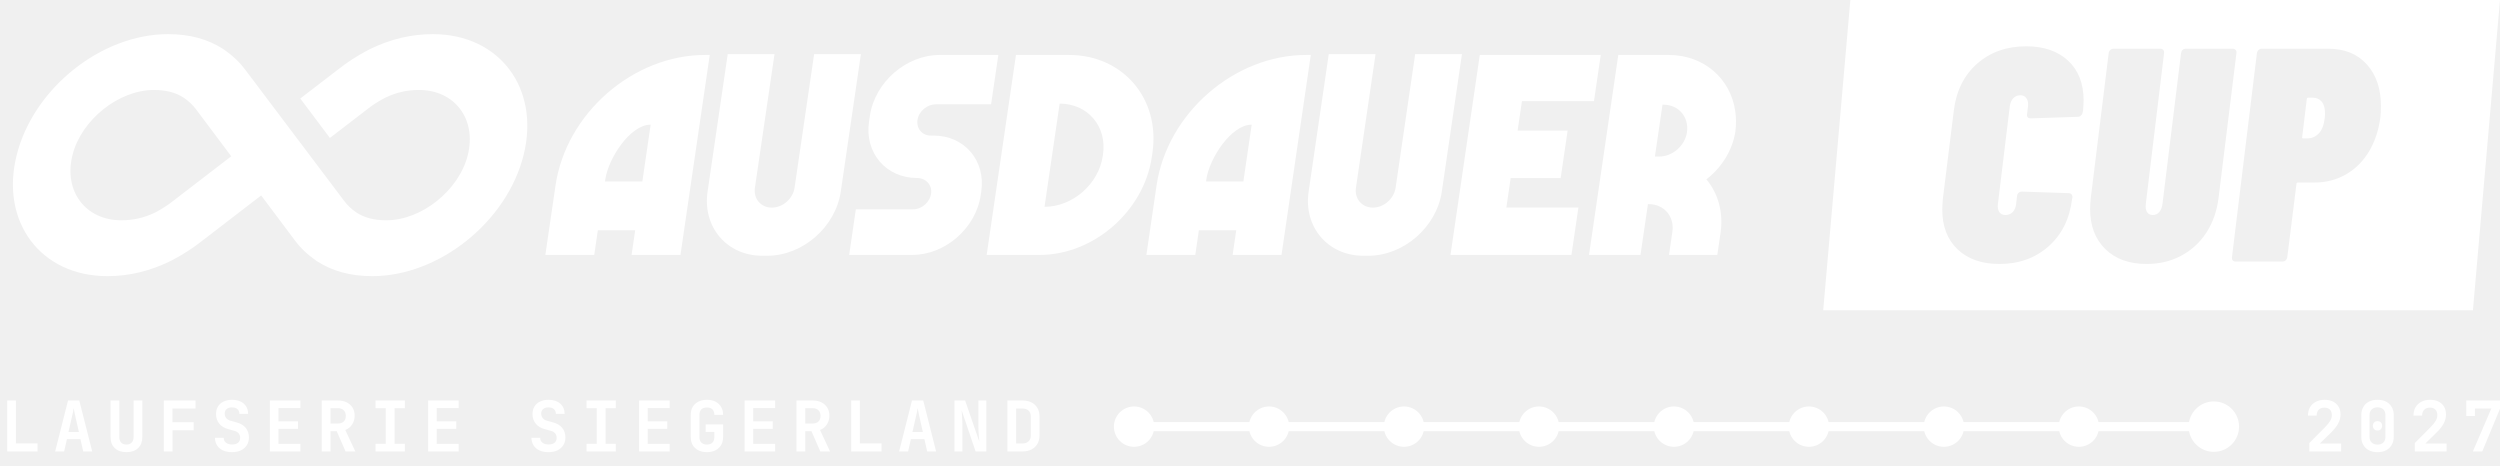
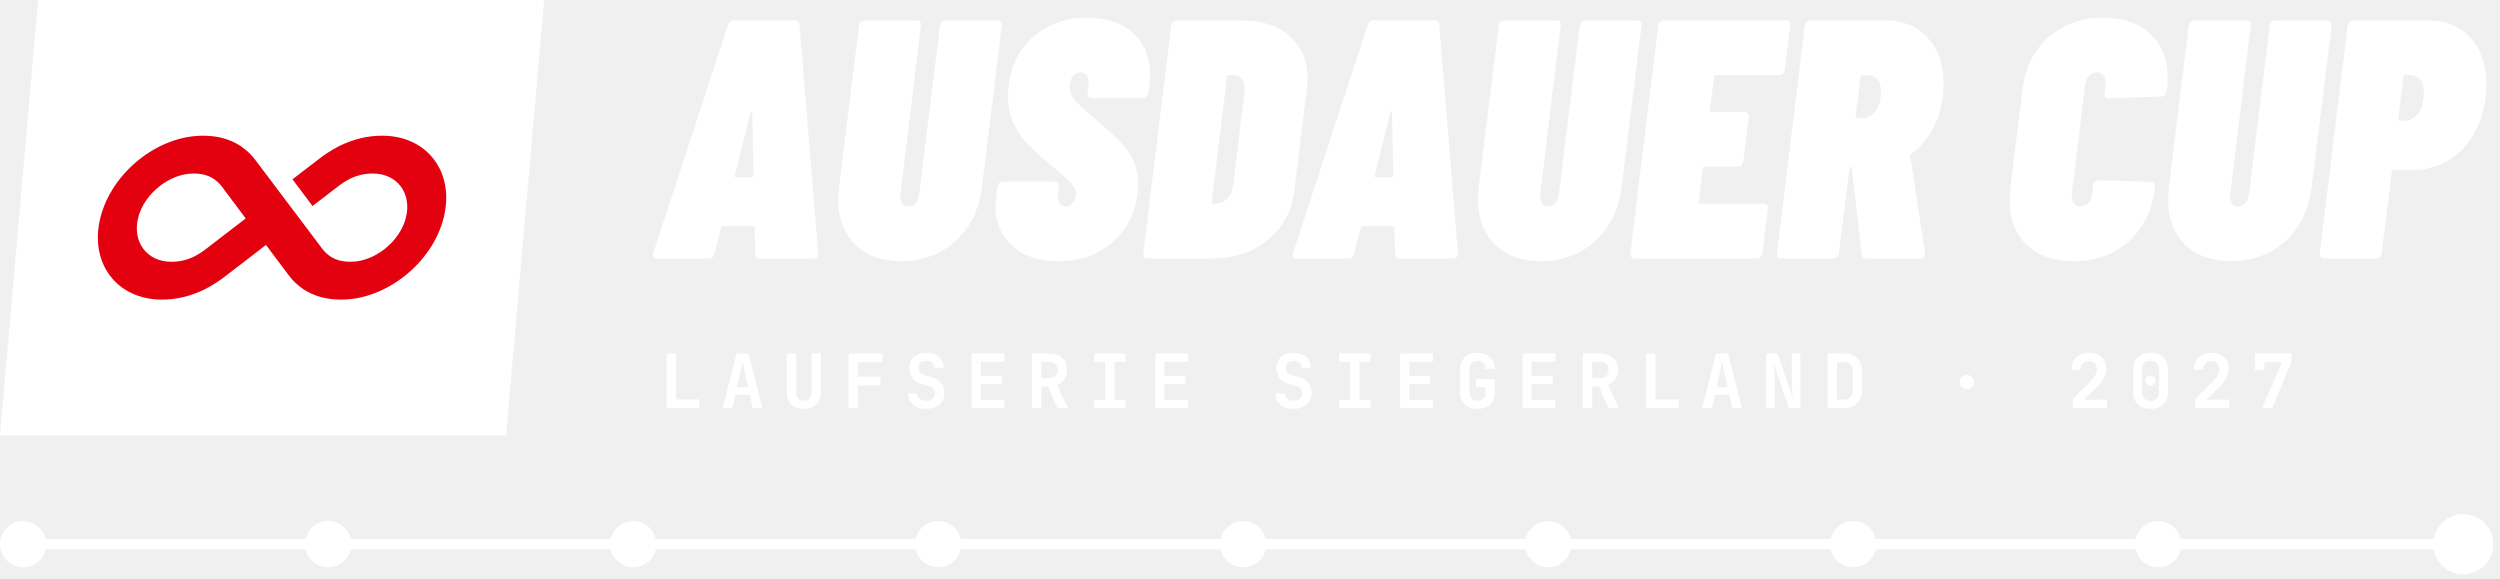
- <svg xmlns="http://www.w3.org/2000/svg" viewBox="0 0 322.29 60" role="img" aria-label="AUSDAUER CUP – Laufserie Siegerland 2027">
-   <g fill="#FFFFFF" transform="translate(0 4.4) scale(1.10053) translate(-318.11 -283.6)">
-     <path d="M 338.402 303.129 C 337.762 303.641 337.133 304.043 336.301 304.488 C 335 305.117 333.738 305.406 332.324 305.406 C 328.113 305.406 325.547 301.984 326.598 297.777 C 327.633 293.637 332.008 290.141 336.145 290.141 C 337.566 290.141 338.688 290.434 339.652 291.059 C 340.262 291.484 340.684 291.895 341.082 292.418 L 345.195 297.91 Z M 368.816 283.602 C 366.281 283.602 363.871 284.176 361.445 285.355 L 361.359 285.398 L 361.238 285.461 C 359.891 286.172 358.801 286.879 357.711 287.742 L 353.285 291.141 L 356.754 295.762 L 361.102 292.418 C 361.738 291.914 362.371 291.504 363.203 291.066 C 364.504 290.434 365.766 290.141 367.18 290.141 C 371.391 290.141 373.961 293.566 372.906 297.777 C 371.867 301.914 367.496 305.406 363.359 305.406 C 361.938 305.406 360.816 305.113 359.852 304.492 C 359.242 304.066 358.82 303.66 358.422 303.133 L 346.871 287.812 C 346.188 286.895 345.426 286.164 344.402 285.445 L 344.281 285.363 C 342.453 284.176 340.332 283.602 337.781 283.602 C 329.965 283.602 322.02 289.961 320.062 297.777 C 318.105 305.586 322.871 311.949 330.688 311.949 C 333.223 311.949 335.633 311.371 338.059 310.191 L 338.145 310.148 L 338.266 310.086 C 339.609 309.379 340.703 308.672 341.789 307.812 L 348.703 302.496 L 352.633 307.738 C 353.316 308.656 354.078 309.383 355.102 310.105 L 355.223 310.188 C 357.051 311.371 359.172 311.949 361.723 311.949 C 369.539 311.949 377.488 305.586 379.441 297.777 C 381.398 289.961 376.633 283.602 368.816 283.602" />
-     <path d="M 393.355 300.859 L 388.98 300.859 L 389.02 300.586 C 389.375 298.172 391.914 294.203 394.328 294.203 Z M 400.711 286.039 C 392.27 286.039 384.422 292.883 383.184 301.324 L 381.992 309.465 L 387.719 309.465 L 388.141 306.574 L 392.516 306.574 L 392.094 309.465 L 397.82 309.465 L 401.25 286.039 Z M 400.711 286.039" />
-     <path d="M 463.758 300.859 L 459.387 300.859 L 459.426 300.586 C 459.777 298.172 462.32 294.203 464.734 294.203 Z M 471.117 286.039 C 462.676 286.039 454.828 292.883 453.59 301.324 L 452.398 309.465 L 458.125 309.465 L 458.547 306.574 L 462.922 306.574 L 462.5 309.465 L 468.227 309.465 L 471.656 286.039 Z M 471.117 286.039" />
-     <path d="M 413.477 285.941 L 411.184 301.602 C 410.992 302.883 409.805 303.922 408.52 303.922 C 407.238 303.922 406.352 302.883 406.539 301.602 L 408.836 285.941 L 403.355 285.941 L 400.996 302.047 C 400.387 306.195 403.258 309.562 407.41 309.562 L 407.98 309.562 C 412.133 309.562 415.988 306.195 416.598 302.047 L 418.957 285.941 Z M 413.477 285.941" />
-     <path d="M 483.883 285.941 L 481.59 301.602 C 481.398 302.883 480.211 303.922 478.93 303.922 C 477.645 303.922 476.762 302.883 476.945 301.602 L 479.242 285.941 L 473.762 285.941 L 471.402 302.047 C 470.793 306.195 473.664 309.562 477.816 309.562 L 478.387 309.562 C 482.539 309.562 486.398 306.195 487.004 302.047 L 489.363 285.941 Z M 483.883 285.941" />
-     <path d="M 427.148 295.484 C 426.117 295.484 425.41 294.633 425.594 293.594 C 425.77 292.59 426.758 291.816 427.762 291.816 L 434.207 291.816 L 435.055 286.039 L 428.195 286.039 C 424.25 286.039 420.586 289.234 420.008 293.18 L 419.906 293.859 C 419.375 297.504 421.895 300.453 425.535 300.453 C 426.539 300.453 427.301 301.23 427.184 302.23 C 427.062 303.27 426.105 304.121 425.074 304.121 L 418.363 304.121 L 417.582 309.465 L 424.957 309.465 C 428.828 309.465 432.426 306.328 432.992 302.457 L 433.055 302.027 C 433.586 298.414 431.086 295.484 427.473 295.484 Z M 427.148 295.484" />
-     <path d="M 447.289 297.879 C 446.809 301.164 443.75 303.828 440.465 303.828 L 442.238 291.738 C 445.523 291.738 447.797 294.402 447.316 297.688 Z M 443.324 286.039 L 437.121 286.039 L 433.688 309.465 L 439.891 309.465 C 446.223 309.465 452.105 304.332 453.031 298.004 L 453.105 297.5 C 454.035 291.172 449.652 286.039 443.324 286.039" />
-     <path d="M 494.566 303.91 L 495.07 300.457 L 500.926 300.457 L 501.742 294.902 L 495.883 294.902 L 496.391 291.449 L 504.828 291.449 L 505.621 286.039 L 491.453 286.039 L 488.02 309.465 L 502.191 309.465 L 503.004 303.91 Z M 494.566 303.91" />
-     <path d="M 511.965 297.941 L 512.855 291.863 L 512.961 291.863 C 514.746 291.863 515.98 293.312 515.719 295.098 C 515.492 296.668 514.031 297.941 512.461 297.941 Z M 517.996 300.609 C 519.762 299.246 521.047 297.246 521.391 295.016 C 521.5 294.168 521.488 293.352 521.371 292.574 C 520.801 288.793 517.703 286.039 513.555 286.039 L 507.676 286.039 L 504.246 309.465 L 510.277 309.465 L 511.148 303.516 L 511.254 303.516 C 513.039 303.516 514.277 304.961 514.012 306.75 L 513.617 309.465 L 519.277 309.465 L 519.652 306.898 C 520.012 304.445 519.352 302.227 517.996 300.609" />
+ <svg xmlns="http://www.w3.org/2000/svg" viewBox="0 0 367.54 85" role="img" aria-label="AUSDAUER CUP – LAUFSERIE SIEGERLAND · 2027">
+   <g transform="translate(0 0) scale(1)">
+     <polygon points="5.6,0 80,0 74.4,64 0,64" fill="#FFFFFF" />
+     <g fill="#E30110" transform="translate(13.1 19.95) scale(0.85) translate(-318.11 -283.6)">
+       <path d="M 338.402 303.129 C 337.762 303.641 337.133 304.043 336.301 304.488 C 335 305.117 333.738 305.406 332.324 305.406 C 328.113 305.406 325.547 301.984 326.598 297.777 C 327.633 293.637 332.008 290.141 336.145 290.141 C 337.566 290.141 338.688 290.434 339.652 291.059 C 340.262 291.484 340.684 291.895 341.082 292.418 L 345.195 297.91 Z M 368.816 283.602 C 366.281 283.602 363.871 284.176 361.445 285.355 L 361.359 285.398 L 361.238 285.461 C 359.891 286.172 358.801 286.879 357.711 287.742 L 353.285 291.141 L 356.754 295.762 L 361.102 292.418 C 361.738 291.914 362.371 291.504 363.203 291.066 C 364.504 290.434 365.766 290.141 367.18 290.141 C 371.391 290.141 373.961 293.566 372.906 297.777 C 371.867 301.914 367.496 305.406 363.359 305.406 C 361.938 305.406 360.816 305.113 359.852 304.492 C 359.242 304.066 358.82 303.66 358.422 303.133 L 346.871 287.812 C 346.188 286.895 345.426 286.164 344.402 285.445 L 344.281 285.363 C 342.453 284.176 340.332 283.602 337.781 283.602 C 329.965 283.602 322.02 289.961 320.062 297.777 C 318.105 305.586 322.871 311.949 330.688 311.949 C 333.223 311.949 335.633 311.371 338.059 310.191 L 338.145 310.148 L 338.266 310.086 C 339.609 309.379 340.703 308.672 341.789 307.812 L 348.703 302.496 L 352.633 307.738 C 353.316 308.656 354.078 309.383 355.102 310.105 L 355.223 310.188 C 357.051 311.371 359.172 311.949 361.723 311.949 C 369.539 311.949 377.488 305.586 379.441 297.777 C 381.398 289.961 376.633 283.602 368.816 283.602" />
+     </g>
  </g>
-   <path fill="#FFFFFF" fill-rule="evenodd" d="M238.54 0L322.29 0L318.8 40L235.04 40ZM257.76 34.03Q254.35 34.03 252.37 32.15Q250.39 30.27 250.39 27.02L250.39 27.02Q250.39 26.62 250.46 25.68L250.46 25.68L251.88 14.24Q252.35 10.44 254.89 8.2Q257.44 5.97 261.21 5.97L261.21 5.97Q264.62 5.97 266.62 7.83Q268.61 9.69 268.61 12.94L268.61 12.94Q268.61 13.3 268.54 14.24L268.54 14.24L268.5 14.43Q268.46 14.71 268.28 14.88Q268.1 15.06 267.87 15.06L267.87 15.06L261.83 15.26Q261.24 15.26 261.32 14.71L261.32 14.71L261.44 13.73Q261.52 13.06 261.24 12.67Q260.97 12.28 260.46 12.28L260.46 12.28Q259.91 12.28 259.54 12.67Q259.17 13.06 259.09 13.73L259.09 13.73L257.56 26.31Q257.48 26.94 257.74 27.33Q257.99 27.72 258.54 27.72L258.54 27.72Q259.09 27.72 259.46 27.35Q259.83 26.98 259.91 26.31L259.91 26.31L260.03 25.25Q260.07 24.98 260.25 24.84Q260.42 24.7 260.66 24.7L260.66 24.7L266.65 24.9Q266.93 24.9 267.07 25.08Q267.2 25.25 267.16 25.53L267.16 25.53L267.12 25.68Q266.65 29.49 264.09 31.76Q261.52 34.03 257.76 34.03L257.76 34.03ZM276.74 34.03Q273.37 34.03 271.41 32.11Q269.45 30.19 269.45 26.94L269.45 26.94Q269.45 26.51 269.53 25.57L269.53 25.57L271.84 6.87Q271.88 6.59 272.06 6.44Q272.24 6.28 272.47 6.28L272.47 6.28L278.51 6.28Q278.74 6.28 278.88 6.44Q279.02 6.59 278.98 6.87L278.98 6.87L276.63 26.27Q276.55 26.94 276.78 27.33Q277.02 27.72 277.53 27.72L277.53 27.72Q278.04 27.72 278.37 27.33Q278.7 26.94 278.78 26.27L278.78 26.27L281.17 6.87Q281.21 6.59 281.37 6.44Q281.53 6.28 281.8 6.28L281.8 6.28L287.8 6.28Q288.07 6.28 288.21 6.44Q288.35 6.59 288.31 6.87L288.31 6.87L286 25.57Q285.68 28.08 284.43 30Q283.17 31.92 281.17 32.98Q279.18 34.03 276.74 34.03L276.74 34.03ZM300.16 6.28Q303.3 6.28 305.12 8.3Q306.94 10.32 306.94 13.65L306.94 13.65Q306.94 14.59 306.87 15.1L306.87 15.1Q306.55 17.61 305.4 19.53Q304.24 21.45 302.42 22.49Q300.59 23.53 298.4 23.53L298.4 23.53L296.24 23.53Q296.05 23.53 296.05 23.72L296.05 23.72L294.87 33.13Q294.83 33.41 294.66 33.56Q294.48 33.72 294.24 33.72L294.24 33.72L288.21 33.72Q287.97 33.72 287.83 33.56Q287.7 33.41 287.74 33.13L287.74 33.13L290.95 6.87Q290.99 6.59 291.17 6.44Q291.34 6.28 291.58 6.28L291.58 6.28L300.16 6.28ZM297.46 17.84Q298.32 17.84 298.93 17.2Q299.54 16.55 299.69 15.26L299.69 15.26Q299.73 15.02 299.73 14.59L299.73 14.59Q299.73 13.61 299.3 13.1Q298.87 12.59 298.12 12.59L298.12 12.59L297.58 12.59Q297.38 12.59 297.38 12.79L297.38 12.79L296.79 17.65Q296.71 17.84 296.95 17.84L296.95 17.84L297.46 17.84Z" />
-   <path fill="#FFFFFF" d="M4.84 58.2L0.93 58.2L0.93 51.63L2.05 51.63L2.05 57.16L4.84 57.16L4.84 58.2ZM8.27 58.2L7.11 58.2L8.77 51.63L10.22 51.63L11.89 58.2L10.73 58.2L10.37 56.61L8.63 56.61L8.27 58.2ZM9.23 53.92L8.83 55.69L10.17 55.69L9.77 53.93Q9.67 53.48 9.6 53.13Q9.53 52.77 9.5 52.61L9.5 52.61Q9.47 52.77 9.41 53.13Q9.34 53.48 9.23 53.92L9.23 53.92ZM16.3 58.29L16.3 58.29Q15.34 58.29 14.79 57.76Q14.25 57.24 14.25 56.33L14.25 56.33L14.25 51.63L15.38 51.63L15.38 56.32Q15.38 56.79 15.62 57.05Q15.85 57.31 16.3 57.31L16.3 57.31Q16.74 57.31 16.98 57.05Q17.22 56.79 17.22 56.32L17.22 56.32L17.22 51.63L18.35 51.63L18.35 56.33Q18.35 57.24 17.81 57.76Q17.27 58.29 16.3 58.29ZM22.24 58.2L21.12 58.2L21.12 51.63L25.21 51.63L25.21 52.67L22.23 52.67L22.23 54.43L24.97 54.43L24.97 55.47L22.24 55.47L22.24 58.2ZM29.92 58.29L29.92 58.29Q29.24 58.29 28.75 58.07Q28.25 57.84 27.99 57.42Q27.72 57 27.71 56.44L27.71 56.44L28.84 56.44Q28.84 56.84 29.13 57.07Q29.42 57.3 29.93 57.3L29.93 57.3Q30.41 57.3 30.69 57.08Q30.96 56.85 30.96 56.45L30.96 56.45Q30.96 56.12 30.77 55.87Q30.57 55.63 30.21 55.54L30.21 55.54L29.46 55.33Q28.68 55.13 28.27 54.62Q27.85 54.11 27.85 53.38L27.85 53.38Q27.85 52.82 28.1 52.4Q28.35 51.99 28.82 51.77Q29.28 51.54 29.91 51.54L29.91 51.54Q30.86 51.54 31.42 52.03Q31.98 52.52 31.99 53.35L31.99 53.35L30.86 53.35Q30.86 52.96 30.61 52.74Q30.36 52.52 29.9 52.52L29.9 52.52Q29.46 52.52 29.22 52.73Q28.97 52.94 28.97 53.31L28.97 53.31Q28.97 53.66 29.16 53.89Q29.34 54.13 29.69 54.23L29.69 54.23L30.48 54.45Q31.26 54.65 31.67 55.15Q32.09 55.66 32.09 56.41L32.09 56.41Q32.09 56.97 31.82 57.39Q31.55 57.82 31.06 58.06Q30.57 58.29 29.92 58.29ZM38.73 58.2L34.79 58.2L34.79 51.63L38.73 51.63L38.73 52.61L35.9 52.61L35.9 54.32L38.42 54.32L38.42 55.29L35.9 55.29L35.9 57.22L38.73 57.22L38.73 58.2ZM42.61 58.2L41.48 58.2L41.48 51.63L43.56 51.63Q44.22 51.63 44.7 51.87Q45.18 52.12 45.45 52.55Q45.72 52.99 45.72 53.58L45.72 53.58Q45.72 54.23 45.39 54.73Q45.07 55.22 44.51 55.43L44.51 55.43L45.81 58.2L44.55 58.2L43.41 55.59L42.61 55.59L42.61 58.2ZM42.61 52.62L42.61 54.6L43.56 54.6Q44.04 54.6 44.31 54.34Q44.58 54.08 44.58 53.62L44.58 53.62Q44.58 53.15 44.31 52.89Q44.04 52.62 43.56 52.62L43.56 52.62L42.61 52.62ZM52.19 58.2L48.41 58.2L48.41 57.21L49.73 57.21L49.73 52.62L48.41 52.62L48.41 51.63L52.19 51.63L52.19 52.62L50.87 52.62L50.87 57.21L52.19 57.21L52.19 58.2ZM59.13 58.2L55.19 58.2L55.19 51.63L59.13 51.63L59.13 52.61L56.3 52.61L56.3 54.32L58.82 54.32L58.82 55.29L56.3 55.29L56.3 57.22L59.13 57.22L59.13 58.2ZM70.72 58.29L70.72 58.29Q70.04 58.29 69.55 58.07Q69.05 57.84 68.79 57.42Q68.52 57 68.51 56.44L68.51 56.44L69.64 56.44Q69.64 56.84 69.93 57.07Q70.22 57.3 70.73 57.3L70.73 57.3Q71.21 57.3 71.49 57.08Q71.76 56.85 71.76 56.45L71.76 56.45Q71.76 56.12 71.57 55.87Q71.37 55.63 71.01 55.54L71.01 55.54L70.26 55.33Q69.48 55.13 69.07 54.62Q68.65 54.11 68.65 53.38L68.65 53.38Q68.65 52.82 68.9 52.4Q69.15 51.99 69.62 51.77Q70.08 51.54 70.71 51.54L70.71 51.54Q71.66 51.54 72.22 52.03Q72.78 52.52 72.79 53.35L72.79 53.35L71.66 53.35Q71.66 52.96 71.41 52.74Q71.16 52.52 70.7 52.52L70.7 52.52Q70.26 52.52 70.02 52.73Q69.77 52.94 69.77 53.31L69.77 53.31Q69.77 53.66 69.96 53.89Q70.14 54.13 70.49 54.23L70.49 54.23L71.28 54.45Q72.06 54.65 72.47 55.15Q72.89 55.66 72.89 56.41L72.89 56.41Q72.89 56.97 72.62 57.39Q72.35 57.82 71.86 58.06Q71.37 58.29 70.72 58.29ZM79.39 58.2L75.61 58.2L75.61 57.21L76.93 57.21L76.93 52.62L75.61 52.62L75.61 51.63L79.39 51.63L79.39 52.62L78.07 52.62L78.07 57.21L79.39 57.21L79.39 58.2ZM86.33 58.2L82.39 58.2L82.39 51.63L86.33 51.63L86.33 52.61L83.5 52.61L83.5 54.32L86.02 54.32L86.02 55.29L83.5 55.29L83.5 57.22L86.33 57.22L86.33 58.2ZM91.14 58.29L91.14 58.29Q90.51 58.29 90.03 58.05Q89.56 57.81 89.3 57.38Q89.05 56.94 89.05 56.35L89.05 56.35L89.05 53.48Q89.05 52.88 89.3 52.45Q89.56 52.02 90.03 51.78Q90.51 51.54 91.14 51.54L91.14 51.54Q91.77 51.54 92.24 51.78Q92.7 52.02 92.96 52.45Q93.22 52.88 93.22 53.48L93.22 53.48L92.09 53.48Q92.09 53.02 91.84 52.77Q91.59 52.53 91.14 52.53L91.14 52.53Q90.68 52.53 90.42 52.77Q90.17 53.02 90.17 53.48L90.17 53.48L90.17 56.35Q90.17 56.81 90.42 57.06Q90.68 57.31 91.14 57.31L91.14 57.31Q91.59 57.31 91.84 57.06Q92.09 56.81 92.09 56.35L92.09 56.35L92.09 55.68L90.97 55.68L90.97 54.71L93.22 54.71L93.22 56.35Q93.22 56.94 92.96 57.38Q92.7 57.81 92.24 58.05Q91.77 58.29 91.14 58.29ZM99.93 58.2L95.99 58.2L95.99 51.63L99.93 51.63L99.93 52.61L97.1 52.61L97.1 54.32L99.62 54.32L99.62 55.29L97.1 55.29L97.1 57.22L99.93 57.22L99.93 58.2ZM103.81 58.2L102.68 58.2L102.68 51.63L104.76 51.63Q105.42 51.63 105.9 51.87Q106.38 52.12 106.65 52.55Q106.92 52.99 106.92 53.58L106.92 53.58Q106.92 54.23 106.59 54.73Q106.27 55.22 105.71 55.43L105.71 55.43L107.01 58.2L105.75 58.2L104.61 55.59L103.81 55.59L103.81 58.2ZM103.81 52.62L103.81 54.6L104.76 54.6Q105.24 54.6 105.51 54.34Q105.78 54.08 105.78 53.62L105.78 53.62Q105.78 53.15 105.51 52.89Q105.24 52.62 104.76 52.62L104.76 52.62L103.81 52.62ZM113.64 58.2L109.73 58.2L109.73 51.63L110.85 51.63L110.85 57.16L113.64 57.16L113.64 58.2ZM117.07 58.2L115.91 58.2L117.57 51.63L119.02 51.63L120.68 58.2L119.53 58.2L119.17 56.61L117.43 56.61L117.07 58.2ZM118.03 53.92L117.63 55.69L118.97 55.69L118.57 53.93Q118.47 53.48 118.4 53.13Q118.33 52.77 118.3 52.61L118.3 52.61Q118.27 52.77 118.21 53.13Q118.14 53.48 118.03 53.92L118.03 53.92ZM124.07 58.2L123.05 58.2L123.05 51.63L124.42 51.63L126.25 56.94Q126.22 56.65 126.19 56.26Q126.16 55.87 126.14 55.46Q126.13 55.05 126.13 54.74L126.13 54.74L126.13 51.63L127.15 51.63L127.15 58.2L125.77 58.2L123.97 52.89Q123.98 53.15 124.01 53.52Q124.04 53.89 124.06 54.28Q124.07 54.66 124.07 54.99L124.07 54.99L124.07 58.2ZM131.83 58.2L129.87 58.2L129.87 51.63L131.83 51.63Q132.49 51.63 132.98 51.88Q133.47 52.13 133.74 52.59Q134.01 53.05 134.01 53.68L134.01 53.68L134.01 56.14Q134.01 56.76 133.74 57.22Q133.47 57.69 132.98 57.94Q132.49 58.2 131.83 58.2L131.83 58.2ZM131 52.67L131 57.17L131.83 57.17Q132.31 57.17 132.6 56.89Q132.89 56.62 132.89 56.14L132.89 56.14L132.89 53.68Q132.89 53.21 132.6 52.94Q132.31 52.67 131.83 52.67L131.83 52.67L131 52.67Z" />
-   <path fill="#FFFFFF" d="M301.81 58.2L297.71 58.2L297.71 57.11L299.76 55.05Q300.19 54.61 300.4 54.25Q300.61 53.9 300.61 53.52L300.61 53.52Q300.61 53.06 300.36 52.8Q300.1 52.55 299.67 52.55L299.67 52.55Q299.19 52.55 298.92 52.82Q298.65 53.1 298.65 53.58L298.65 53.58L297.53 53.58Q297.54 52.95 297.8 52.5Q298.07 52.04 298.56 51.79Q299.04 51.54 299.69 51.54L299.69 51.54Q300.31 51.54 300.77 51.77Q301.23 52.01 301.48 52.43Q301.73 52.85 301.73 53.44L301.73 53.44Q301.73 54.04 301.42 54.61Q301.11 55.19 300.43 55.84L300.43 55.84L299.06 57.18L301.81 57.18L301.81 58.2ZM306.5 58.29L306.5 58.29Q305.86 58.29 305.39 58.05Q304.92 57.8 304.67 57.36Q304.41 56.92 304.41 56.33L304.41 56.33L304.41 53.5Q304.41 52.91 304.67 52.47Q304.92 52.03 305.39 51.78Q305.86 51.54 306.5 51.54L306.5 51.54Q307.15 51.54 307.61 51.78Q308.07 52.03 308.33 52.47Q308.59 52.91 308.59 53.5L308.59 53.5L308.59 56.33Q308.59 56.92 308.33 57.36Q308.07 57.8 307.61 58.05Q307.14 58.29 306.5 58.29ZM306.5 57.32L306.5 57.32Q306.97 57.32 307.25 57.05Q307.52 56.78 307.52 56.33L307.52 56.33L307.52 53.5Q307.52 53.05 307.25 52.78Q306.97 52.51 306.5 52.51L306.5 52.51Q306.03 52.51 305.75 52.78Q305.47 53.05 305.47 53.5L305.47 53.5L305.47 56.33Q305.47 56.78 305.75 57.05Q306.03 57.32 306.5 57.32ZM306.5 55.5L306.5 55.5Q306.24 55.5 306.07 55.33Q305.9 55.16 305.9 54.89L305.9 54.89Q305.9 54.62 306.07 54.46Q306.23 54.29 306.5 54.29L306.5 54.29Q306.77 54.29 306.93 54.46Q307.09 54.62 307.09 54.89L307.09 54.89Q307.09 55.16 306.93 55.33Q306.77 55.5 306.5 55.5ZM315.41 58.2L311.31 58.2L311.31 57.11L313.36 55.05Q313.79 54.61 314 54.25Q314.21 53.9 314.21 53.52L314.21 53.52Q314.21 53.06 313.96 52.8Q313.7 52.55 313.27 52.55L313.27 52.55Q312.79 52.55 312.52 52.82Q312.25 53.1 312.25 53.58L312.25 53.58L311.13 53.58Q311.14 52.95 311.4 52.5Q311.67 52.04 312.16 51.79Q312.64 51.54 313.29 51.54L313.29 51.54Q313.91 51.54 314.37 51.77Q314.83 52.01 315.08 52.43Q315.33 52.85 315.33 53.44L315.33 53.44Q315.33 54.04 315.02 54.61Q314.71 55.19 314.03 55.84L314.03 55.84L312.66 57.18L315.41 57.18L315.41 58.2ZM320 58.2L318.79 58.2L321.17 52.67L319.06 52.67L319.06 53.63L317.94 53.63L317.94 51.63L322.29 51.63L322.29 52.69L320 58.2Z" />
-   <path d="M146.2 55H285.4" stroke="#FFFFFF" stroke-width="1.17" fill="none" />
-   <circle cx="146.2" cy="55" r="2.6" fill="#FFFFFF" />
-   <circle cx="163.6" cy="55" r="2.6" fill="#FFFFFF" />
-   <circle cx="181" cy="55" r="2.6" fill="#FFFFFF" />
-   <circle cx="198.4" cy="55" r="2.6" fill="#FFFFFF" />
-   <circle cx="215.8" cy="55" r="2.6" fill="#FFFFFF" />
-   <circle cx="233.2" cy="55" r="2.6" fill="#FFFFFF" />
-   <circle cx="250.6" cy="55" r="2.6" fill="#FFFFFF" />
-   <circle cx="268" cy="55" r="2.6" fill="#FFFFFF" />
-   <circle cx="285.4" cy="55" r="3.25" fill="#FFFFFF" />
+   <path fill="#FFFFFF" d="M111.69 38Q110.99 38 111.04 37.3L111.04 37.3L110.94 33.5Q110.99 33.4 110.89 33.33Q110.79 33.25 110.69 33.25L110.69 33.25L106.34 33.25Q106.09 33.25 105.99 33.5L105.99 33.5L105.04 37.3Q104.89 38 104.19 38L104.19 38L96.59 38Q95.84 38 96.04 37.2L96.04 37.2L107.04 3.65Q107.24 3 107.94 3L107.94 3L116.79 3Q117.49 3 117.54 3.65L117.54 3.65L120.29 37.2L120.29 37.3Q120.29 38 119.54 38L119.54 38L111.69 38ZM108.04 25.8Q107.94 26.05 108.19 26.05L108.19 26.05L110.54 26.05Q110.69 26.05 110.79 25.8L110.79 25.8L110.59 16.55Q110.59 16.35 110.47 16.38Q110.34 16.4 110.34 16.55L110.34 16.55L108.04 25.8ZM132.54 38.4Q128.24 38.4 125.74 35.95Q123.24 33.5 123.24 29.35L123.24 29.35Q123.24 28.8 123.34 27.6L123.34 27.6L126.29 3.75Q126.34 3.4 126.57 3.2Q126.79 3 127.09 3L127.09 3L134.79 3Q135.09 3 135.27 3.2Q135.44 3.4 135.39 3.75L135.39 3.75L132.39 28.5Q132.29 29.35 132.59 29.85Q132.89 30.35 133.54 30.35L133.54 30.35Q134.19 30.35 134.62 29.85Q135.04 29.35 135.14 28.5L135.14 28.5L138.19 3.75Q138.24 3.4 138.44 3.2Q138.64 3 138.99 3L138.99 3L146.64 3Q146.99 3 147.17 3.2Q147.34 3.4 147.29 3.75L147.29 3.75L144.34 27.6Q143.94 30.8 142.34 33.25Q140.74 35.7 138.19 37.05Q135.64 38.4 132.54 38.4L132.54 38.4ZM155.64 38.4Q151.34 38.4 148.84 36.17Q146.34 33.95 146.34 30.25L146.34 30.25Q146.34 29.9 146.44 29L146.44 29L146.64 27.45Q146.69 27.1 146.92 26.9Q147.14 26.7 147.44 26.7L147.44 26.7L155.04 26.7Q155.34 26.7 155.52 26.9Q155.69 27.1 155.64 27.45L155.64 27.45L155.54 28.55Q155.44 29.35 155.74 29.85Q156.04 30.35 156.64 30.35L156.64 30.35Q157.29 30.35 157.74 29.8Q158.19 29.25 158.19 28.45L158.19 28.45Q158.19 27.7 157.47 26.9Q156.74 26.1 154.69 24.45L154.69 24.45Q152.69 22.8 151.39 21.53Q150.09 20.25 149.14 18.38Q148.19 16.5 148.19 14.1L148.19 14.1Q148.19 13.65 148.29 12.55L148.29 12.55Q148.84 8.1 151.99 5.35Q155.14 2.6 159.84 2.6L159.84 2.6Q164.14 2.6 166.62 4.9Q169.09 7.2 169.09 11.1L169.09 11.1Q169.09 11.55 168.99 12.55L168.99 12.55L168.84 13.65Q168.79 14 168.57 14.2Q168.34 14.4 168.04 14.4L168.04 14.4L160.49 14.4Q160.19 14.4 160.02 14.2Q159.84 14 159.89 13.65L159.89 13.65L160.04 12.35Q160.09 11.6 159.77 11.13Q159.44 10.65 158.84 10.65L158.84 10.65Q158.14 10.65 157.69 11.25Q157.24 11.85 157.24 12.85L157.24 12.85Q157.24 13.7 157.94 14.6Q158.64 15.5 160.54 17.1L160.54 17.1Q163.09 19.25 164.44 20.58Q165.79 21.9 166.57 23.48Q167.34 25.05 167.34 27.05L167.34 27.05Q167.34 27.45 167.24 28.45L167.24 28.45Q166.64 33 163.47 35.7Q160.29 38.4 155.64 38.4L155.64 38.4ZM168.69 38Q168.39 38 168.22 37.8Q168.04 37.6 168.09 37.25L168.09 37.25L172.19 3.75Q172.24 3.4 172.47 3.2Q172.69 3 172.99 3L172.99 3L182.54 3Q186.99 3 189.62 5.32Q192.24 7.65 192.24 11.55L192.24 11.55Q192.24 12 192.14 13L192.14 13L190.29 28Q189.94 30.95 188.32 33.23Q186.69 35.5 184.07 36.75Q181.44 38 178.24 38L178.24 38L168.69 38ZM178.14 29.7Q178.04 29.95 178.34 29.95L178.34 29.95L179.04 29.9Q179.84 29.85 180.47 29.15Q181.09 28.45 181.29 27.35L181.29 27.35L182.94 13.6L182.99 13.05Q182.99 12.1 182.54 11.58Q182.09 11.05 181.34 11.05L181.34 11.05L180.64 11.05Q180.39 11.05 180.39 11.3L180.39 11.3L178.14 29.7ZM205.74 38Q205.04 38 205.09 37.3L205.09 37.3L204.99 33.5Q205.04 33.4 204.94 33.33Q204.84 33.25 204.74 33.25L204.74 33.25L200.39 33.25Q200.14 33.25 200.04 33.5L200.04 33.5L199.09 37.3Q198.94 38 198.24 38L198.24 38L190.64 38Q189.89 38 190.09 37.2L190.09 37.2L201.09 3.65Q201.29 3 201.99 3L201.99 3L210.84 3Q211.54 3 211.59 3.65L211.59 3.65L214.34 37.2L214.34 37.3Q214.34 38 213.59 38L213.59 38L205.74 38ZM202.09 25.8Q201.99 26.05 202.24 26.05L202.24 26.05L204.59 26.05Q204.74 26.05 204.84 25.8L204.84 25.8L204.64 16.55Q204.64 16.35 204.52 16.38Q204.39 16.4 204.39 16.55L204.39 16.55L202.09 25.8ZM226.59 38.4Q222.29 38.4 219.79 35.95Q217.29 33.5 217.29 29.35L217.29 29.35Q217.29 28.8 217.39 27.6L217.39 27.6L220.34 3.75Q220.39 3.4 220.62 3.2Q220.84 3 221.14 3L221.14 3L228.84 3Q229.14 3 229.32 3.2Q229.49 3.4 229.44 3.75L229.44 3.75L226.44 28.5Q226.34 29.35 226.64 29.85Q226.94 30.35 227.59 30.35L227.59 30.35Q228.24 30.35 228.67 29.85Q229.09 29.35 229.19 28.5L229.19 28.5L232.24 3.75Q232.29 3.4 232.49 3.2Q232.69 3 233.04 3L233.04 3L240.69 3Q241.04 3 241.22 3.2Q241.39 3.4 241.34 3.75L241.34 3.75L238.39 27.6Q237.99 30.8 236.39 33.25Q234.79 35.7 232.24 37.05Q229.69 38.4 226.59 38.4L226.59 38.4ZM262.39 10.3Q262.34 10.65 262.12 10.85Q261.89 11.05 261.54 11.05L261.54 11.05L252.24 11.05Q251.99 11.05 251.99 11.3L251.99 11.3L251.39 16.2Q251.29 16.45 251.59 16.45L251.59 16.45L256.44 16.45Q256.79 16.45 256.97 16.65Q257.14 16.85 257.09 17.2L257.09 17.2L256.29 23.75Q256.14 24.5 255.44 24.5L255.44 24.5L250.59 24.5Q250.34 24.5 250.34 24.75L250.34 24.75L249.74 29.7Q249.64 29.95 249.94 29.95L249.94 29.95L259.24 29.95Q259.59 29.95 259.77 30.15Q259.94 30.35 259.89 30.7L259.89 30.7L259.09 37.25Q259.04 37.6 258.82 37.8Q258.59 38 258.24 38L258.24 38L240.29 38Q239.99 38 239.82 37.8Q239.64 37.6 239.69 37.25L239.69 37.25L243.79 3.75Q243.84 3.4 244.07 3.2Q244.29 3 244.59 3L244.59 3L262.54 3Q262.89 3 263.07 3.2Q263.24 3.4 263.19 3.75L263.19 3.75L262.39 10.3ZM274.39 38Q273.79 38 273.69 37.35L273.69 37.35L272.24 24.75Q272.24 24.55 272.09 24.55L272.09 24.55Q271.89 24.55 271.89 24.8L271.89 24.8L270.34 37.25Q270.29 37.6 270.07 37.8Q269.84 38 269.54 38L269.54 38L261.84 38Q261.54 38 261.37 37.8Q261.19 37.6 261.24 37.25L261.24 37.25L265.34 3.75Q265.39 3.4 265.62 3.2Q265.84 3 266.14 3L266.14 3L277.09 3Q281.09 3 283.42 5.55Q285.74 8.1 285.74 12.3L285.74 12.3Q285.74 13.5 285.64 14.15L285.64 14.15Q285.29 16.9 284.09 19.08Q282.89 21.25 280.99 22.6L280.99 22.6Q280.74 22.75 280.84 22.95L280.84 22.95L282.99 37.15L282.99 37.35Q282.99 37.65 282.79 37.83Q282.59 38 282.29 38L282.29 38L274.39 38ZM274.49 11.05L273.79 11.05Q273.54 11.05 273.54 11.3L273.54 11.3L272.79 17.15Q272.79 17.4 273.04 17.4L273.04 17.4L273.69 17.4Q274.89 17.4 275.72 16.35Q276.54 15.3 276.54 13.45L276.54 13.45Q276.54 12.3 275.99 11.67Q275.44 11.05 274.49 11.05L274.49 11.05ZM304.84 38.4Q300.49 38.4 297.97 36Q295.44 33.6 295.44 29.45L295.44 29.45Q295.44 28.95 295.54 27.75L295.54 27.75L297.34 13.15Q297.94 8.3 301.19 5.45Q304.44 2.6 309.24 2.6L309.24 2.6Q313.59 2.6 316.14 4.98Q318.69 7.35 318.69 11.5L318.69 11.5Q318.69 11.95 318.59 13.15L318.59 13.15L318.54 13.4Q318.49 13.75 318.27 13.97Q318.04 14.2 317.74 14.2L317.74 14.2L310.04 14.45Q309.29 14.45 309.39 13.75L309.39 13.75L309.54 12.5Q309.64 11.65 309.29 11.15Q308.94 10.65 308.29 10.65L308.29 10.65Q307.59 10.65 307.12 11.15Q306.64 11.65 306.54 12.5L306.54 12.5L304.59 28.55Q304.49 29.35 304.82 29.85Q305.14 30.35 305.84 30.35L305.84 30.35Q306.54 30.35 307.02 29.88Q307.49 29.4 307.59 28.55L307.59 28.55L307.74 27.2Q307.79 26.85 308.02 26.67Q308.24 26.5 308.54 26.5L308.54 26.5L316.19 26.75Q316.54 26.75 316.72 26.98Q316.89 27.2 316.84 27.55L316.84 27.55L316.79 27.75Q316.19 32.6 312.92 35.5Q309.64 38.4 304.84 38.4L304.84 38.4ZM328.04 38.4Q323.74 38.4 321.24 35.95Q318.74 33.5 318.74 29.35L318.74 29.35Q318.74 28.8 318.84 27.6L318.84 27.6L321.79 3.75Q321.84 3.4 322.07 3.2Q322.29 3 322.59 3L322.59 3L330.29 3Q330.59 3 330.77 3.2Q330.94 3.4 330.89 3.75L330.89 3.75L327.89 28.5Q327.79 29.35 328.09 29.85Q328.39 30.35 329.04 30.35L329.04 30.35Q329.69 30.35 330.12 29.85Q330.54 29.35 330.64 28.5L330.64 28.5L333.69 3.75Q333.74 3.4 333.94 3.2Q334.14 3 334.49 3L334.49 3L342.14 3Q342.49 3 342.67 3.2Q342.84 3.4 342.79 3.75L342.79 3.75L339.84 27.6Q339.44 30.8 337.84 33.25Q336.24 35.7 333.69 37.05Q331.14 38.4 328.04 38.4L328.04 38.4ZM356.89 3Q360.89 3 363.22 5.57Q365.54 8.15 365.54 12.4L365.54 12.4Q365.54 13.6 365.44 14.25L365.44 14.25Q365.04 17.45 363.57 19.9Q362.09 22.35 359.77 23.67Q357.44 25 354.64 25L354.64 25L351.89 25Q351.64 25 351.64 25.25L351.64 25.25L350.14 37.25Q350.09 37.6 349.87 37.8Q349.64 38 349.34 38L349.34 38L341.64 38Q341.34 38 341.17 37.8Q340.99 37.6 341.04 37.25L341.04 37.25L345.14 3.75Q345.19 3.4 345.42 3.2Q345.64 3 345.94 3L345.94 3L356.89 3ZM353.44 17.75Q354.54 17.75 355.32 16.92Q356.09 16.1 356.29 14.45L356.29 14.45Q356.34 14.15 356.34 13.6L356.34 13.6Q356.34 12.35 355.79 11.7Q355.24 11.05 354.29 11.05L354.29 11.05L353.59 11.05Q353.34 11.05 353.34 11.3L353.34 11.3L352.59 17.5Q352.49 17.75 352.79 17.75L352.79 17.75L353.44 17.75Z" />
+   <path fill="#FFFFFF" d="M102.79 60L98 60L98 51.97L99.38 51.97L99.38 58.72L102.79 58.72L102.79 60ZM107.66 60L106.25 60L108.28 51.97L110.05 51.97L112.08 60L110.67 60L110.23 58.05L108.1 58.05L107.66 60ZM108.84 54.76L108.35 56.93L109.98 56.93L109.5 54.78Q109.38 54.24 109.29 53.8Q109.2 53.37 109.17 53.17L109.17 53.17Q109.13 53.37 109.05 53.8Q108.97 54.24 108.84 54.76L108.84 54.76ZM118.17 60.11L118.17 60.11Q116.99 60.11 116.32 59.47Q115.66 58.82 115.66 57.71L115.66 57.71L115.66 51.97L117.05 51.97L117.05 57.7Q117.05 58.27 117.33 58.59Q117.62 58.91 118.17 58.91L118.17 58.91Q118.71 58.91 119 58.59Q119.29 58.27 119.29 57.7L119.29 57.7L119.29 51.97L120.68 51.97L120.68 57.71Q120.68 58.82 120.02 59.47Q119.36 60.11 118.17 60.11ZM126.12 60L124.75 60L124.75 51.97L129.74 51.97L129.74 53.25L126.1 53.25L126.1 55.39L129.46 55.39L129.46 56.67L126.12 56.67L126.12 60ZM136.19 60.11L136.19 60.11Q135.36 60.11 134.76 59.84Q134.15 59.56 133.83 59.05Q133.51 58.54 133.49 57.84L133.49 57.84L134.87 57.84Q134.87 58.34 135.23 58.62Q135.58 58.9 136.2 58.9L136.2 58.9Q136.79 58.9 137.13 58.63Q137.47 58.35 137.47 57.87L137.47 57.87Q137.47 57.46 137.23 57.16Q136.99 56.85 136.55 56.74L136.55 56.74L135.63 56.49Q134.68 56.25 134.17 55.62Q133.66 55 133.66 54.1L133.66 54.1Q133.66 53.42 133.97 52.92Q134.28 52.41 134.84 52.14Q135.41 51.86 136.18 51.86L136.18 51.86Q137.34 51.86 138.03 52.46Q138.71 53.06 138.72 54.07L138.72 54.07L137.34 54.07Q137.34 53.6 137.04 53.33Q136.73 53.06 136.17 53.06L136.17 53.06Q135.63 53.06 135.33 53.31Q135.03 53.57 135.03 54.03L135.03 54.03Q135.03 54.45 135.26 54.74Q135.49 55.03 135.91 55.15L135.91 55.15L136.87 55.41Q137.83 55.66 138.33 56.28Q138.84 56.9 138.84 57.81L138.84 57.81Q138.84 58.49 138.51 59.02Q138.18 59.54 137.59 59.82Q136.99 60.11 136.19 60.11ZM147.65 60L142.84 60L142.84 51.97L147.65 51.97L147.65 53.17L144.19 53.17L144.19 55.26L147.27 55.26L147.27 56.45L144.19 56.45L144.19 58.8L147.65 58.8L147.65 60ZM153.08 60L151.7 60L151.7 51.97L154.24 51.97Q155.05 51.97 155.64 52.27Q156.22 52.56 156.55 53.1Q156.88 53.63 156.88 54.36L156.88 54.36Q156.88 55.15 156.48 55.75Q156.08 56.36 155.4 56.61L155.4 56.61L156.99 60L155.45 60L154.06 56.81L153.08 56.81L153.08 60ZM153.08 53.18L153.08 55.6L154.24 55.6Q154.83 55.6 155.16 55.28Q155.49 54.96 155.49 54.4L155.49 54.4Q155.49 53.83 155.16 53.5Q154.83 53.18 154.24 53.18L154.24 53.18L153.08 53.18ZM165.48 60L160.86 60L160.86 58.79L162.47 58.79L162.47 53.18L160.86 53.18L160.86 51.97L165.48 51.97L165.48 53.18L163.86 53.18L163.86 58.79L165.48 58.79L165.48 60ZM174.65 60L169.84 60L169.84 51.97L174.65 51.97L174.65 53.17L171.19 53.17L171.19 55.26L174.27 55.26L174.27 56.45L171.19 56.45L171.19 58.8L174.65 58.8L174.65 60ZM190.19 60.11L190.19 60.11Q189.36 60.11 188.76 59.84Q188.15 59.56 187.83 59.05Q187.51 58.54 187.49 57.84L187.49 57.84L188.87 57.84Q188.87 58.34 189.23 58.62Q189.58 58.9 190.2 58.9L190.2 58.9Q190.79 58.9 191.13 58.63Q191.47 58.35 191.47 57.87L191.47 57.87Q191.47 57.46 191.23 57.16Q190.99 56.85 190.55 56.74L190.55 56.74L189.63 56.49Q188.68 56.25 188.17 55.62Q187.66 55 187.66 54.1L187.66 54.1Q187.66 53.42 187.97 52.92Q188.28 52.41 188.84 52.14Q189.41 51.86 190.18 51.86L190.18 51.86Q191.34 51.86 192.03 52.46Q192.71 53.06 192.72 54.07L192.72 54.07L191.34 54.07Q191.34 53.6 191.04 53.33Q190.73 53.06 190.17 53.06L190.17 53.06Q189.63 53.06 189.33 53.31Q189.03 53.57 189.03 54.03L189.03 54.03Q189.03 54.45 189.26 54.74Q189.49 55.03 189.91 55.15L189.91 55.15L190.87 55.41Q191.83 55.66 192.33 56.28Q192.84 56.9 192.84 57.81L192.84 57.81Q192.84 58.49 192.51 59.02Q192.18 59.54 191.59 59.82Q190.99 60.11 190.19 60.11ZM201.48 60L196.86 60L196.86 58.79L198.47 58.79L198.47 53.18L196.86 53.18L196.86 51.97L201.48 51.97L201.48 53.18L199.86 53.18L199.86 58.79L201.48 58.79L201.48 60ZM210.65 60L205.84 60L205.84 51.97L210.65 51.97L210.65 53.17L207.19 53.17L207.19 55.26L210.27 55.26L210.27 56.45L207.19 56.45L207.19 58.8L210.65 58.8L210.65 60ZM217.21 60.11L217.21 60.11Q216.44 60.11 215.86 59.82Q215.29 59.53 214.97 58.99Q214.66 58.46 214.66 57.73L214.66 57.73L214.66 54.24Q214.66 53.5 214.97 52.97Q215.29 52.44 215.86 52.15Q216.44 51.86 217.21 51.86L217.21 51.86Q217.99 51.86 218.56 52.15Q219.13 52.44 219.44 52.97Q219.76 53.5 219.76 54.24L219.76 54.24L218.38 54.24Q218.38 53.66 218.07 53.37Q217.77 53.07 217.21 53.07L217.21 53.07Q216.65 53.07 216.34 53.37Q216.03 53.66 216.03 54.23L216.03 54.23L216.03 57.73Q216.03 58.3 216.34 58.6Q216.65 58.91 217.21 58.91L217.21 58.91Q217.77 58.91 218.07 58.6Q218.38 58.3 218.38 57.73L218.38 57.73L218.38 56.92L217.01 56.92L217.01 55.73L219.76 55.73L219.76 57.73Q219.76 58.46 219.44 58.99Q219.13 59.53 218.56 59.82Q217.99 60.11 217.21 60.11ZM228.65 60L223.84 60L223.84 51.97L228.65 51.97L228.65 53.17L225.19 53.17L225.19 55.26L228.27 55.26L228.27 56.45L225.19 56.45L225.19 58.8L228.65 58.8L228.65 60ZM234.08 60L232.7 60L232.7 51.97L235.24 51.97Q236.05 51.97 236.64 52.27Q237.22 52.56 237.55 53.1Q237.88 53.63 237.88 54.36L237.88 54.36Q237.88 55.15 237.48 55.75Q237.08 56.36 236.4 56.61L236.4 56.61L237.99 60L236.45 60L235.06 56.81L234.08 56.81L234.08 60ZM234.08 53.18L234.08 55.6L235.24 55.6Q235.83 55.6 236.16 55.28Q236.49 54.96 236.49 54.4L236.49 54.4Q236.49 53.83 236.16 53.5Q235.83 53.18 235.24 53.18L235.24 53.18L234.08 53.18ZM246.79 60L242 60L242 51.97L243.38 51.97L243.38 58.72L246.79 58.72L246.79 60ZM251.66 60L250.25 60L252.28 51.97L254.05 51.97L256.08 60L254.67 60L254.23 58.05L252.1 58.05L251.66 60ZM252.84 54.76L252.35 56.93L253.98 56.93L253.5 54.78Q253.38 54.24 253.29 53.8Q253.2 53.37 253.17 53.17L253.17 53.17Q253.13 53.37 253.05 53.8Q252.97 54.24 252.84 54.76L252.84 54.76ZM260.91 60L259.66 60L259.66 51.97L261.34 51.97L263.58 58.46Q263.54 58.11 263.5 57.63Q263.47 57.15 263.44 56.65Q263.42 56.15 263.42 55.78L263.42 55.78L263.42 51.97L264.68 51.97L264.68 60L262.99 60L260.78 53.51Q260.8 53.83 260.84 54.28Q260.87 54.73 260.89 55.2Q260.91 55.68 260.91 56.07L260.91 56.07L260.91 60ZM271.08 60L268.69 60L268.69 51.97L271.08 51.97Q271.89 51.97 272.49 52.28Q273.09 52.59 273.42 53.15Q273.75 53.71 273.75 54.48L273.75 54.48L273.75 57.48Q273.75 58.24 273.42 58.81Q273.09 59.37 272.49 59.69Q271.89 60 271.08 60L271.08 60ZM270.07 53.24L270.07 58.74L271.08 58.74Q271.67 58.74 272.03 58.4Q272.38 58.06 272.38 57.48L272.38 57.48L272.38 54.48Q272.38 53.91 272.03 53.57Q271.67 53.24 271.08 53.24L271.08 53.24L270.07 53.24ZM289.17 57.2L289.17 57.2Q288.69 57.2 288.41 56.92Q288.13 56.65 288.13 56.17L288.13 56.17Q288.13 55.7 288.41 55.42Q288.69 55.14 289.17 55.14L289.17 55.14Q289.64 55.14 289.92 55.42Q290.2 55.7 290.2 56.17L290.2 56.17Q290.2 56.65 289.92 56.92Q289.64 57.2 289.17 57.2ZM309.75 60L304.74 60L304.74 58.67L307.24 56.15Q307.77 55.61 308.03 55.18Q308.28 54.74 308.28 54.28L308.28 54.28Q308.28 53.72 307.97 53.41Q307.66 53.09 307.13 53.09L307.13 53.09Q306.55 53.09 306.22 53.43Q305.89 53.76 305.89 54.36L305.89 54.36L304.52 54.36Q304.53 53.59 304.85 53.03Q305.18 52.48 305.77 52.17Q306.36 51.86 307.16 51.86L307.16 51.86Q307.92 51.86 308.48 52.15Q309.04 52.43 309.35 52.95Q309.65 53.47 309.65 54.18L309.65 54.18Q309.65 54.92 309.27 55.62Q308.89 56.32 308.06 57.12L308.06 57.12L306.39 58.76L309.75 58.76L309.75 60ZM316.17 60.11L316.17 60.11Q315.39 60.11 314.81 59.81Q314.24 59.52 313.93 58.98Q313.62 58.44 313.62 57.71L313.62 57.71L313.62 54.26Q313.62 53.53 313.93 52.99Q314.24 52.45 314.81 52.16Q315.39 51.86 316.17 51.86L316.17 51.86Q316.96 51.86 317.53 52.16Q318.09 52.45 318.41 52.99Q318.72 53.53 318.72 54.26L318.72 54.26L318.72 57.71Q318.72 58.44 318.41 58.98Q318.09 59.52 317.52 59.81Q316.95 60.11 316.17 60.11ZM316.17 58.92L316.17 58.92Q316.74 58.92 317.08 58.59Q317.42 58.26 317.42 57.71L317.42 57.71L317.42 54.26Q317.42 53.71 317.08 53.38Q316.74 53.05 316.17 53.05L316.17 53.05Q315.6 53.05 315.25 53.38Q314.91 53.71 314.91 54.26L314.91 54.26L314.91 57.71Q314.91 58.26 315.25 58.59Q315.6 58.92 316.17 58.92ZM316.17 56.7L316.17 56.7Q315.85 56.7 315.64 56.49Q315.44 56.28 315.44 55.95L315.44 55.95Q315.44 55.62 315.64 55.42Q315.84 55.23 316.17 55.23L316.17 55.23Q316.5 55.23 316.7 55.42Q316.89 55.62 316.89 55.95L316.89 55.95Q316.89 56.28 316.7 56.49Q316.5 56.7 316.17 56.7ZM327.75 60L322.74 60L322.74 58.67L325.24 56.15Q325.77 55.61 326.03 55.18Q326.28 54.74 326.28 54.28L326.28 54.28Q326.28 53.72 325.97 53.41Q325.66 53.09 325.13 53.09L325.13 53.09Q324.55 53.09 324.22 53.43Q323.89 53.76 323.89 54.36L323.89 54.36L322.52 54.36Q322.53 53.59 322.85 53.03Q323.18 52.48 323.77 52.17Q324.36 51.86 325.16 51.86L325.16 51.86Q325.92 51.86 326.48 52.15Q327.04 52.43 327.35 52.95Q327.65 53.47 327.65 54.18L327.65 54.18Q327.65 54.92 327.27 55.62Q326.89 56.32 326.06 57.12L326.06 57.12L324.39 58.76L327.75 58.76L327.75 60ZM334.05 60L332.57 60L335.48 53.25L332.9 53.25L332.9 54.41L331.53 54.41L331.53 51.97L336.85 51.97L336.85 53.27L334.05 60Z" />
+   <path d="M3.4 80H362.14" stroke="#FFFFFF" stroke-width="1.53" fill="none" />
+   <circle cx="3.4" cy="80" r="3.4" fill="#FFFFFF" />
+   <circle cx="48.24" cy="80" r="3.4" fill="#FFFFFF" />
+   <circle cx="93.09" cy="80" r="3.4" fill="#FFFFFF" />
+   <circle cx="137.93" cy="80" r="3.4" fill="#FFFFFF" />
+   <circle cx="182.77" cy="80" r="3.4" fill="#FFFFFF" />
+   <circle cx="227.61" cy="80" r="3.4" fill="#FFFFFF" />
+   <circle cx="272.46" cy="80" r="3.4" fill="#FFFFFF" />
+   <circle cx="317.3" cy="80" r="3.4" fill="#FFFFFF" />
+   <circle cx="362.14" cy="80" r="4.42" fill="#FFFFFF" />
</svg>
